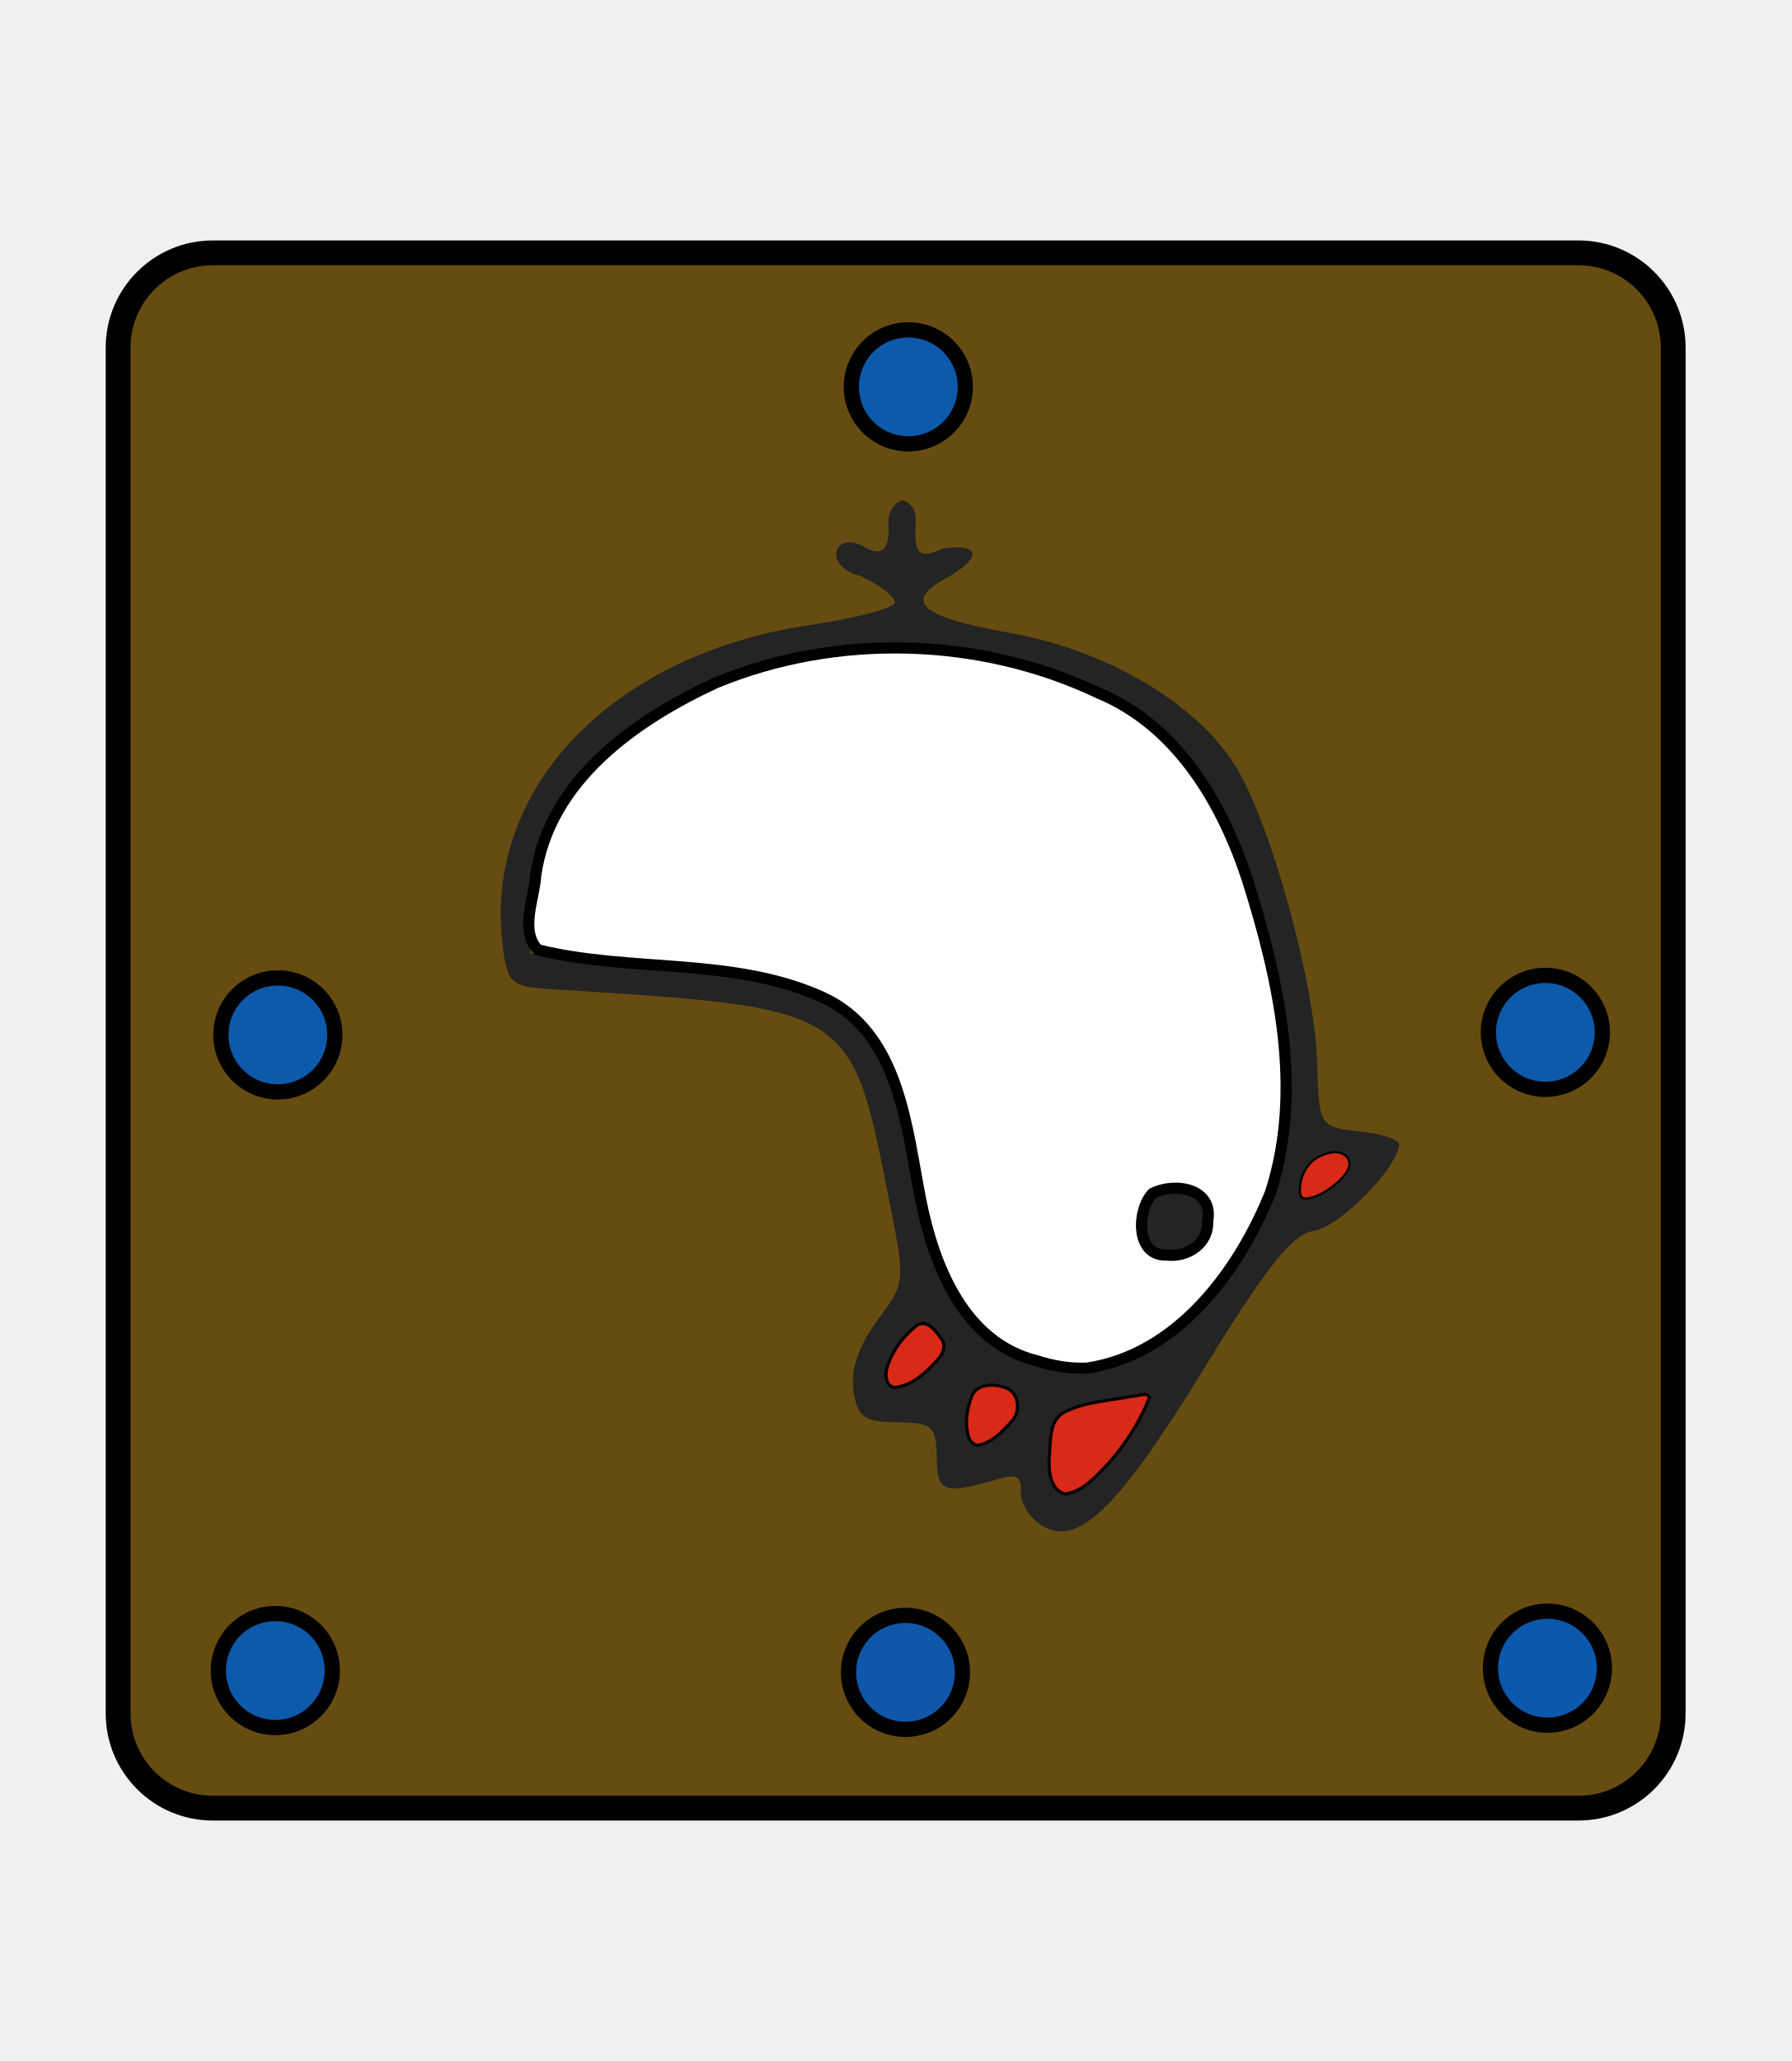
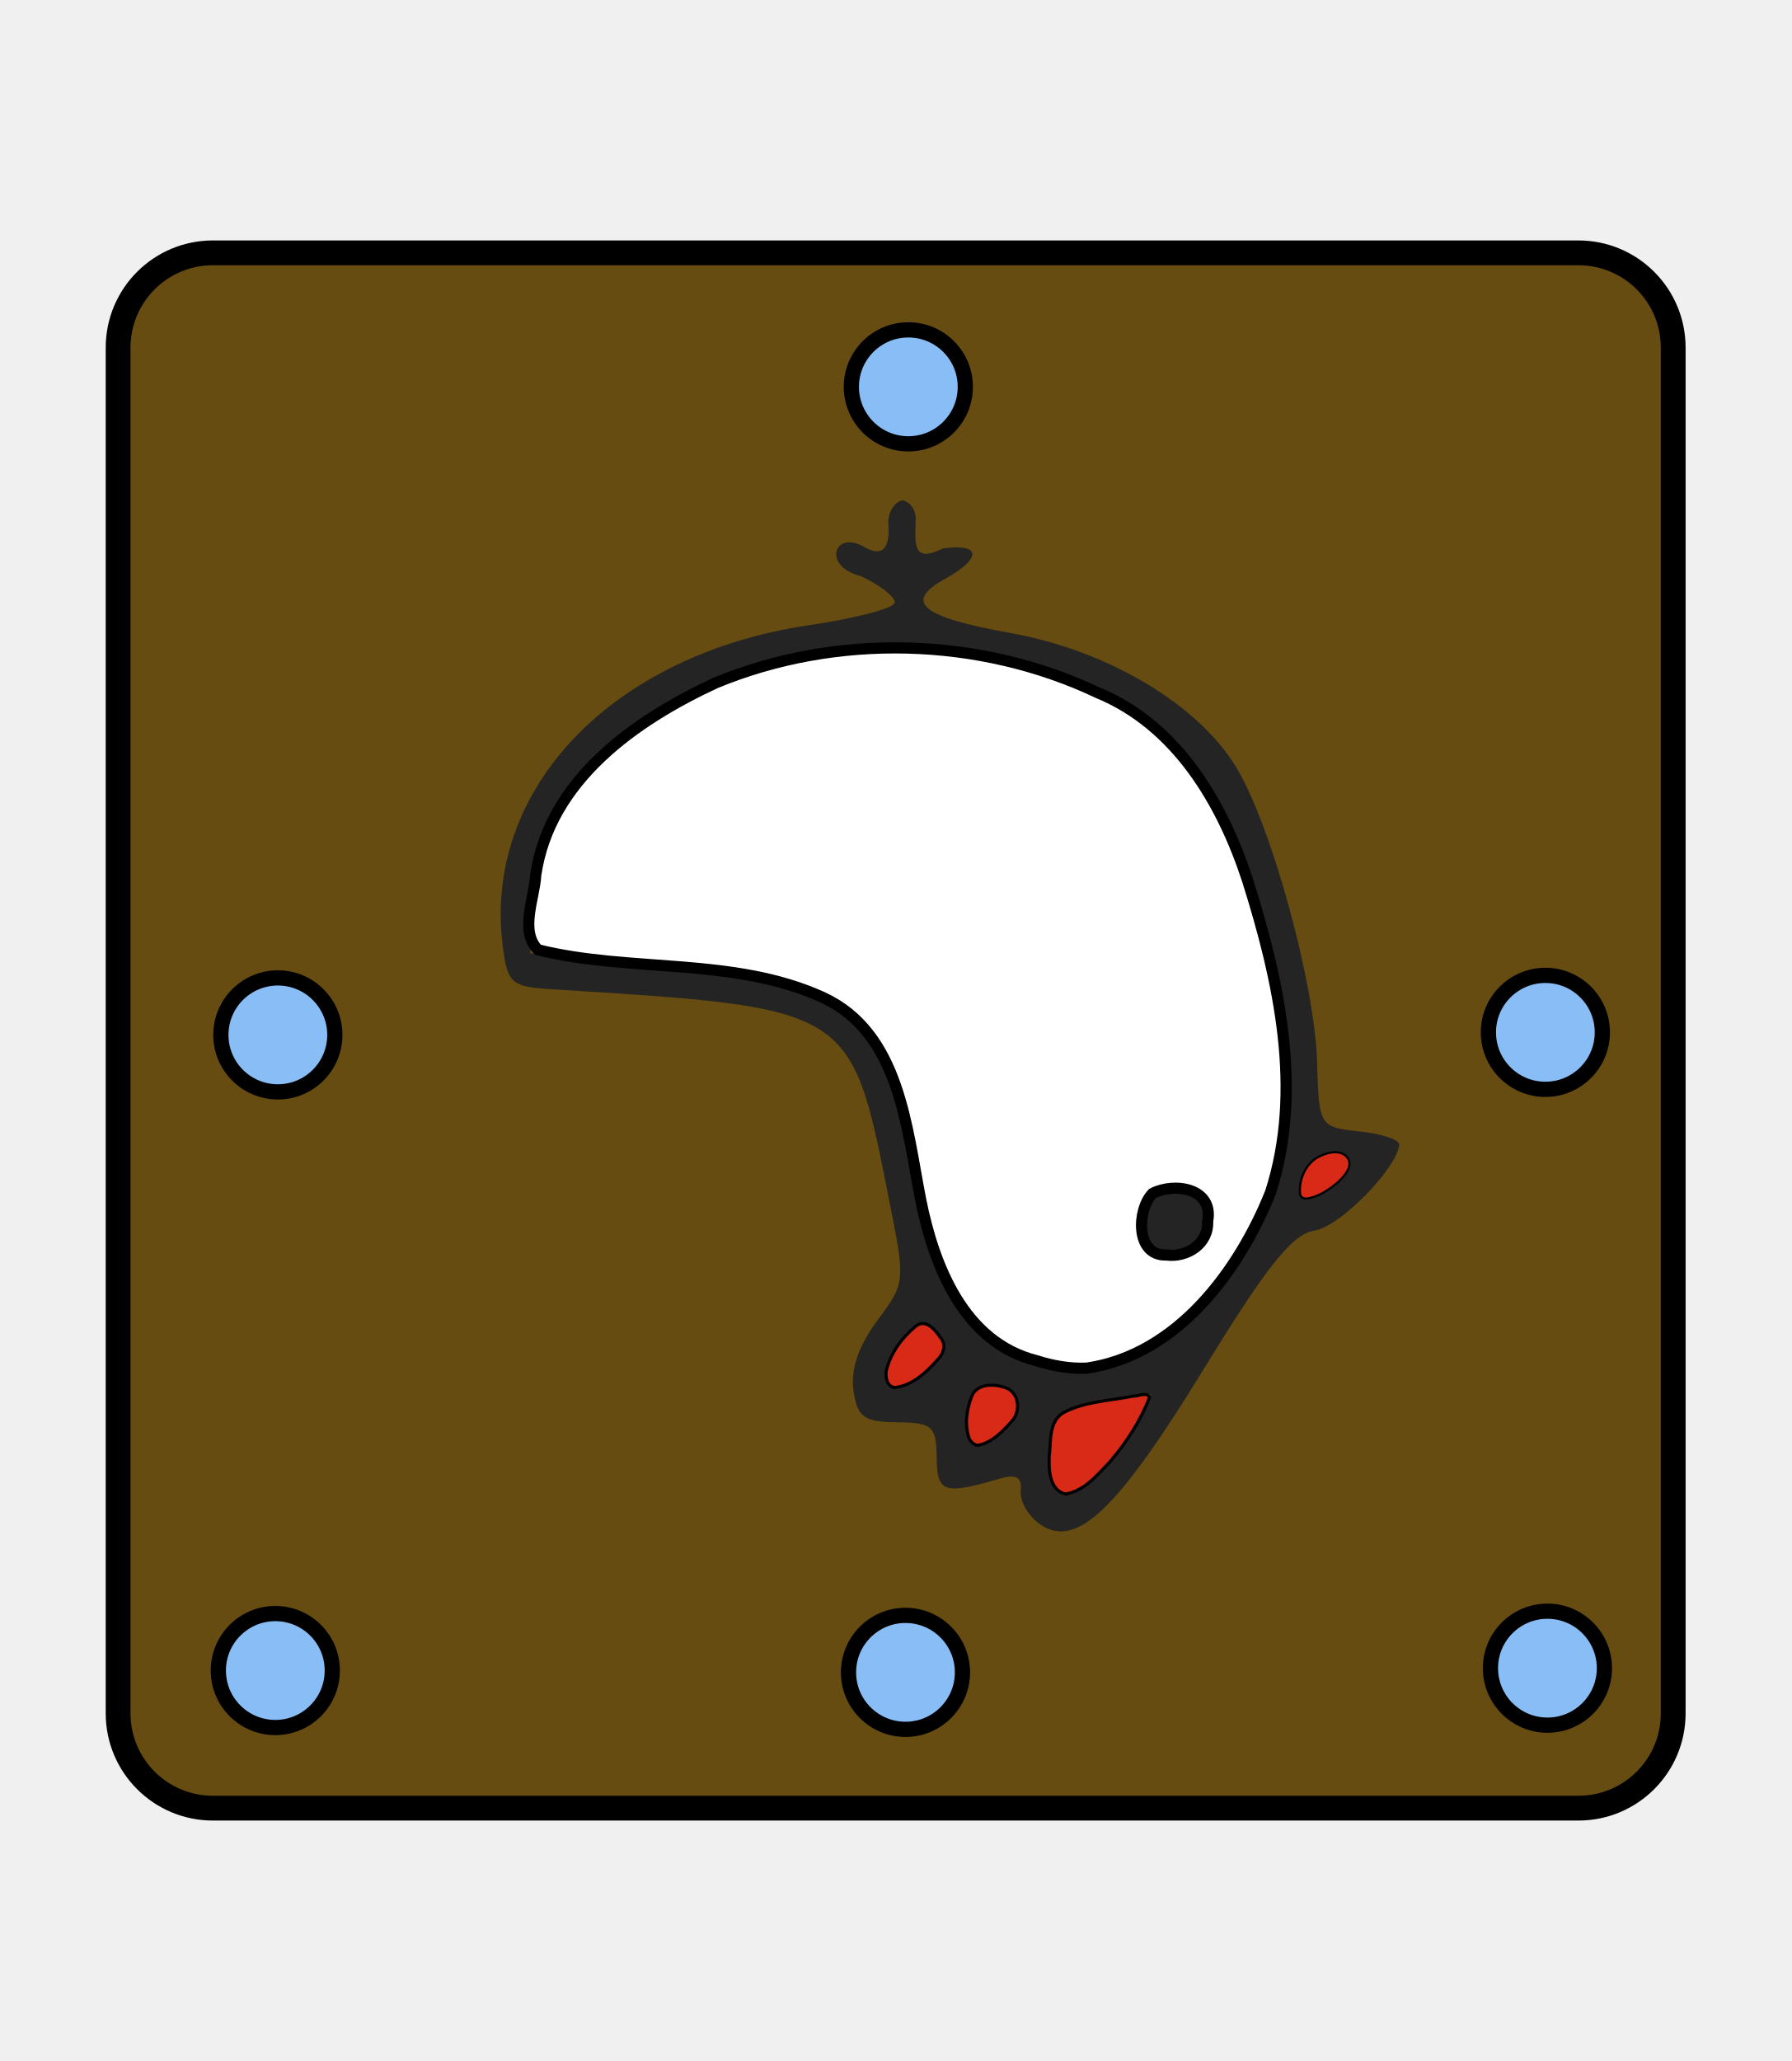
<svg xmlns="http://www.w3.org/2000/svg" id="svg4905" version="1.1" height="60" width="52.157">
  <defs id="defs4909" />
  <filter id="drop-shadow">
    <feGaussianBlur id="feGaussianBlur4880" stdDeviation="2" result="blur" in="SourceAlpha" />
    <feOffset id="feOffset4882" dy="2" dx="2" result="offsetBlur" />
    <feBlend id="feBlend4884" mode="normal" in2="offsetBlur" in="SourceGraphic" />
  </filter>
  <rect ry="2.759" y="-52.639" x="-48.717" height="45.278" width="45.278" id="rect5497-2" style="opacity:1;fill:#664c10;fill-opacity:1;stroke:#000000;stroke-width:0.722;stroke-linecap:square;stroke-linejoin:miter;stroke-miterlimit:4;stroke-dasharray:none;stroke-opacity:1;paint-order:fill markers stroke" transform="scale(-1)" />
-   <circle r="1.659" cy="-48.564" cx="-45.055" id="path5973-0" style="opacity:1;fill:#0b58ad;fill-opacity:1;stroke:#000000;stroke-width:0.443;stroke-linecap:square;stroke-linejoin:miter;stroke-miterlimit:4;stroke-dasharray:none;stroke-opacity:1;paint-order:fill markers stroke" transform="scale(-1)" />
-   <circle r="1.659" cy="-48.686" cx="-26.364" id="path5973-1-6" style="opacity:1;fill:#0f57ab;fill-opacity:1;stroke:#000000;stroke-width:0.443;stroke-linecap:square;stroke-linejoin:miter;stroke-miterlimit:4;stroke-dasharray:none;stroke-opacity:1;paint-order:fill markers stroke" transform="scale(-1)" />
-   <circle r="1.659" cy="-48.633" cx="-8.016" id="path5973-1-8-8" style="opacity:1;fill:#0d5aac;fill-opacity:1;stroke:#000000;stroke-width:0.443;stroke-linecap:square;stroke-linejoin:miter;stroke-miterlimit:4;stroke-dasharray:none;stroke-opacity:1;paint-order:fill markers stroke" transform="scale(-1)" />
-   <circle r="1.659" cy="-30.054" cx="-44.995" id="path5973-1-7" style="opacity:1;fill:#0d5aac;fill-opacity:1;stroke:#000000;stroke-width:0.443;stroke-linecap:square;stroke-linejoin:miter;stroke-miterlimit:4;stroke-dasharray:none;stroke-opacity:1;paint-order:fill markers stroke" transform="scale(-1)" />
-   <circle r="1.659" cy="-30.128" cx="-8.09" id="path5973-1-9" style="opacity:1;fill:#0d5aac;fill-opacity:1;stroke:#000000;stroke-width:0.443;stroke-linecap:square;stroke-linejoin:miter;stroke-miterlimit:4;stroke-dasharray:none;stroke-opacity:1;paint-order:fill markers stroke" transform="scale(-1)" />
-   <circle r="1.659" cy="-11.262" cx="-26.447" id="path5973-1-0" style="opacity:1;fill:#0d5aac;fill-opacity:1;stroke:#000000;stroke-width:0.443;stroke-linecap:square;stroke-linejoin:miter;stroke-miterlimit:4;stroke-dasharray:none;stroke-opacity:1;paint-order:fill markers stroke" transform="scale(-1)" />
+   <circle r="1.659" cy="-48.564" cx="-45.055" id="path5973-0" style="opacity:1;fill:#88bdf6;fill-opacity:1;stroke:#000000;stroke-width:0.443;stroke-linecap:square;stroke-linejoin:miter;stroke-miterlimit:4;stroke-dasharray:none;stroke-opacity:1;paint-order:fill markers stroke" transform="scale(-1)" />
+   <circle r="1.659" cy="-48.686" cx="-26.364" id="path5973-1-6" style="opacity:1;fill:#88bdf6;fill-opacity:1;stroke:#000000;stroke-width:0.443;stroke-linecap:square;stroke-linejoin:miter;stroke-miterlimit:4;stroke-dasharray:none;stroke-opacity:1;paint-order:fill markers stroke" transform="scale(-1)" />
+   <circle r="1.659" cy="-48.633" cx="-8.016" id="path5973-1-8-8" style="opacity:1;fill:#88bdf6;fill-opacity:1;stroke:#000000;stroke-width:0.443;stroke-linecap:square;stroke-linejoin:miter;stroke-miterlimit:4;stroke-dasharray:none;stroke-opacity:1;paint-order:fill markers stroke" transform="scale(-1)" />
+   <circle r="1.659" cy="-30.054" cx="-44.995" id="path5973-1-7" style="opacity:1;fill:#88bdf6;fill-opacity:1;stroke:#000000;stroke-width:0.443;stroke-linecap:square;stroke-linejoin:miter;stroke-miterlimit:4;stroke-dasharray:none;stroke-opacity:1;paint-order:fill markers stroke" transform="scale(-1)" />
+   <circle r="1.659" cy="-30.128" cx="-8.09" id="path5973-1-9" style="opacity:1;fill:#88bdf6;fill-opacity:1;stroke:#000000;stroke-width:0.443;stroke-linecap:square;stroke-linejoin:miter;stroke-miterlimit:4;stroke-dasharray:none;stroke-opacity:1;paint-order:fill markers stroke" transform="scale(-1)" />
+   <circle r="1.659" cy="-11.262" cx="-26.447" id="path5973-1-0" style="opacity:1;fill:#88bdf6;fill-opacity:1;stroke:#000000;stroke-width:0.443;stroke-linecap:square;stroke-linejoin:miter;stroke-miterlimit:4;stroke-dasharray:none;stroke-opacity:1;paint-order:fill markers stroke" transform="scale(-1)" />
  <path style="fill:#242424;stroke-width:0.354" d="m 26.658,15.192 c -0.012,0.678 -0.076,1.201 0.795,0.775 1.112,-0.157 1.157,0.28 0.057,0.889 -1.215,0.673 -0.688,1.107 1.908,1.572 2.828,0.506 5.457,2.068 6.573,3.904 1.028,1.691 2.298,6.325 2.359,8.609 0.049,1.839 0.071,1.874 1.235,1.997 0.652,0.069 1.172,0.244 1.156,0.389 -0.079,0.711 -1.748,2.398 -2.475,2.501 -0.628,0.089 -1.386,1.036 -3.187,3.978 -2.544,4.156 -3.733,5.293 -4.788,4.576 -0.345,-0.235 -0.602,-0.675 -0.57,-0.979 0.041,-0.389 -0.132,-0.497 -0.584,-0.364 -1.657,0.486 -1.856,0.421 -1.864,-0.609 -0.008,-0.907 -0.128,-1.014 -1.151,-1.024 -0.97,-0.009 -1.162,-0.149 -1.273,-0.93 -0.086,-0.609 0.148,-1.294 0.692,-2.028 0.82,-1.105 0.821,-1.115 0.363,-3.433 -1.132,-5.729 -1.029,-5.665 -9.911,-6.221 -1.118,-0.07 -1.23,-0.18 -1.365,-1.336 -0.528,-4.525 3.223,-8.413 8.933,-9.258 1.354,-0.2 2.475,-0.495 2.492,-0.656 0.017,-0.161 -0.426,-0.508 -0.985,-0.771 -1.143,-0.28 -0.788,-1.362 0.102,-0.848 0.701,0.405 0.724,-0.278 0.696,-0.667 -0.023,-0.324 0.163,-0.638 0.414,-0.697 0.42,0.134 0.391,0.571 0.378,0.632 z m -5.018,4.295 c -2.329,0.763 -4.696,2.525 -5.484,4.083 -0.626,1.393 -0.772,2.251 -0.714,4.184 l 3.035,0.311 c 5.581,0.152 7.566,1.471 8.031,5.337 0.518,4.311 1.841,6.172 4.595,6.463 2.483,0.262 5.416,-2.638 6.256,-6.186 0.701,-2.96 -0.855,-9.41 -2.828,-11.724 -2.403,-2.818 -8.347,-3.955 -12.89,-2.467 z M 35.084,35.105 c 0.254,0.949 -0.317,1.652 -1.168,1.438 -0.572,-0.144 -0.756,-0.431 -0.688,-1.076 0.068,-0.645 0.308,-0.887 0.898,-0.908 0.483,-0.017 0.866,0.201 0.958,0.546 z m 2.944,-1.035 c -0.156,0.305 -0.212,0.642 -0.126,0.749 0.201,0.248 1.313,-0.482 1.356,-0.891 0.058,-0.546 -0.938,-0.431 -1.23,0.142 z m -12.204,5.84 c -0.068,0.647 0.433,0.624 1.19,-0.054 0.508,-0.455 0.563,-0.678 0.26,-1.052 -0.303,-0.375 -0.492,-0.357 -0.893,0.085 -0.28,0.308 -0.53,0.768 -0.557,1.021 z m 4.77,2.021 c -0.154,1.538 0.272,1.934 1.209,1.125 0.456,-0.394 1.027,-1.11 1.27,-1.59 l 0.441,-0.874 -1.415,0.222 c -1.178,0.185 -1.43,0.372 -1.504,1.117 z M 28.182,41.157 c -0.101,0.96 0.212,1.148 0.936,0.561 0.716,-0.579 0.643,-1.283 -0.14,-1.366 -0.516,-0.055 -0.728,0.16 -0.796,0.805 z" id="path16248" />
  <path id="path16437" d="m 38.025,34.895 c 0.36,-0.04 0.677,-0.265 0.948,-0.494 0.175,-0.174 0.437,-0.452 0.257,-0.705 -0.228,-0.265 -0.635,-0.136 -0.893,0.012 -0.351,0.22 -0.534,0.674 -0.48,1.077 0.024,0.071 0.097,0.107 0.168,0.111 z" style="opacity:1;fill:#d82a17;fill-opacity:1;stroke:#000000;stroke-width:0.063;stroke-linecap:square;stroke-linejoin:miter;stroke-miterlimit:4;stroke-dasharray:none;stroke-opacity:1;paint-order:fill markers stroke" />
  <path id="path16439" d="m 31.019,43.493 c 0.546,-0.08 0.93,-0.555 1.293,-0.932 0.482,-0.56 0.895,-1.2 1.16,-1.886 -0.092,-0.166 -0.346,-0.018 -0.494,-0.029 -0.672,0.137 -1.398,0.151 -2.014,0.48 -0.443,0.265 -0.359,0.844 -0.415,1.282 -0.017,0.385 0.01,0.973 0.47,1.086 z" style="opacity:1;fill:#d82a17;fill-opacity:1;stroke:#000000;stroke-width:0.09;stroke-linecap:square;stroke-linejoin:miter;stroke-miterlimit:4;stroke-dasharray:none;stroke-opacity:1;paint-order:fill markers stroke" />
  <path id="path16441" d="m 28.46,42.077 c 0.429,-0.069 0.755,-0.428 1.031,-0.739 0.239,-0.304 0.164,-0.829 -0.238,-0.948 -0.328,-0.109 -0.808,-0.116 -0.962,0.262 -0.147,0.386 -0.216,0.848 -0.065,1.242 0.049,0.086 0.134,0.169 0.235,0.183 z" style="opacity:1;fill:#d82a17;fill-opacity:1;stroke:#000000;stroke-width:0.09;stroke-linecap:square;stroke-linejoin:miter;stroke-miterlimit:4;stroke-dasharray:none;stroke-opacity:1;paint-order:fill markers stroke" />
  <path id="path16443" d="m 26.054,40.394 c 0.508,-0.057 0.92,-0.441 1.245,-0.811 0.179,-0.172 0.262,-0.463 0.07,-0.659 -0.142,-0.219 -0.426,-0.542 -0.702,-0.318 -0.401,0.327 -0.737,0.784 -0.861,1.291 -0.031,0.187 0.013,0.474 0.248,0.496 z" style="opacity:1;fill:#d82a17;fill-opacity:1;stroke:#000000;stroke-width:0.09;stroke-linecap:square;stroke-linejoin:miter;stroke-miterlimit:4;stroke-dasharray:none;stroke-opacity:1;paint-order:fill markers stroke" />
  <path id="path16538" d="m 31.646,39.829 c 2.618,-0.383 4.422,-2.808 5.347,-5.118 0.958,-2.973 0.241,-6.199 -0.672,-9.094 -0.737,-2.255 -2.063,-4.505 -4.354,-5.449 -3.445,-1.633 -7.618,-1.744 -11.137,-0.285 -2.345,1.089 -4.833,2.835 -5.231,5.592 -0.037,0.677 -0.477,1.625 0.064,2.176 2.714,0.67 5.699,0.2 8.299,1.388 2.236,1.037 2.43,3.786 2.847,5.9 0.384,1.921 1.259,4.144 3.367,4.673 0.473,0.151 0.972,0.239 1.47,0.217 z m 2.314,-3.293 c -0.91,0.03 -0.86,-1.319 -0.402,-1.793 0.641,-0.329 1.785,-0.152 1.604,0.809 0.032,0.653 -0.595,1.062 -1.202,0.984 z" style="opacity:1;fill:#ffffff;fill-opacity:1;stroke:#000000;stroke-width:0.325;stroke-linecap:square;stroke-linejoin:miter;stroke-miterlimit:4;stroke-dasharray:none;stroke-opacity:1;paint-order:fill markers stroke" />
</svg>
